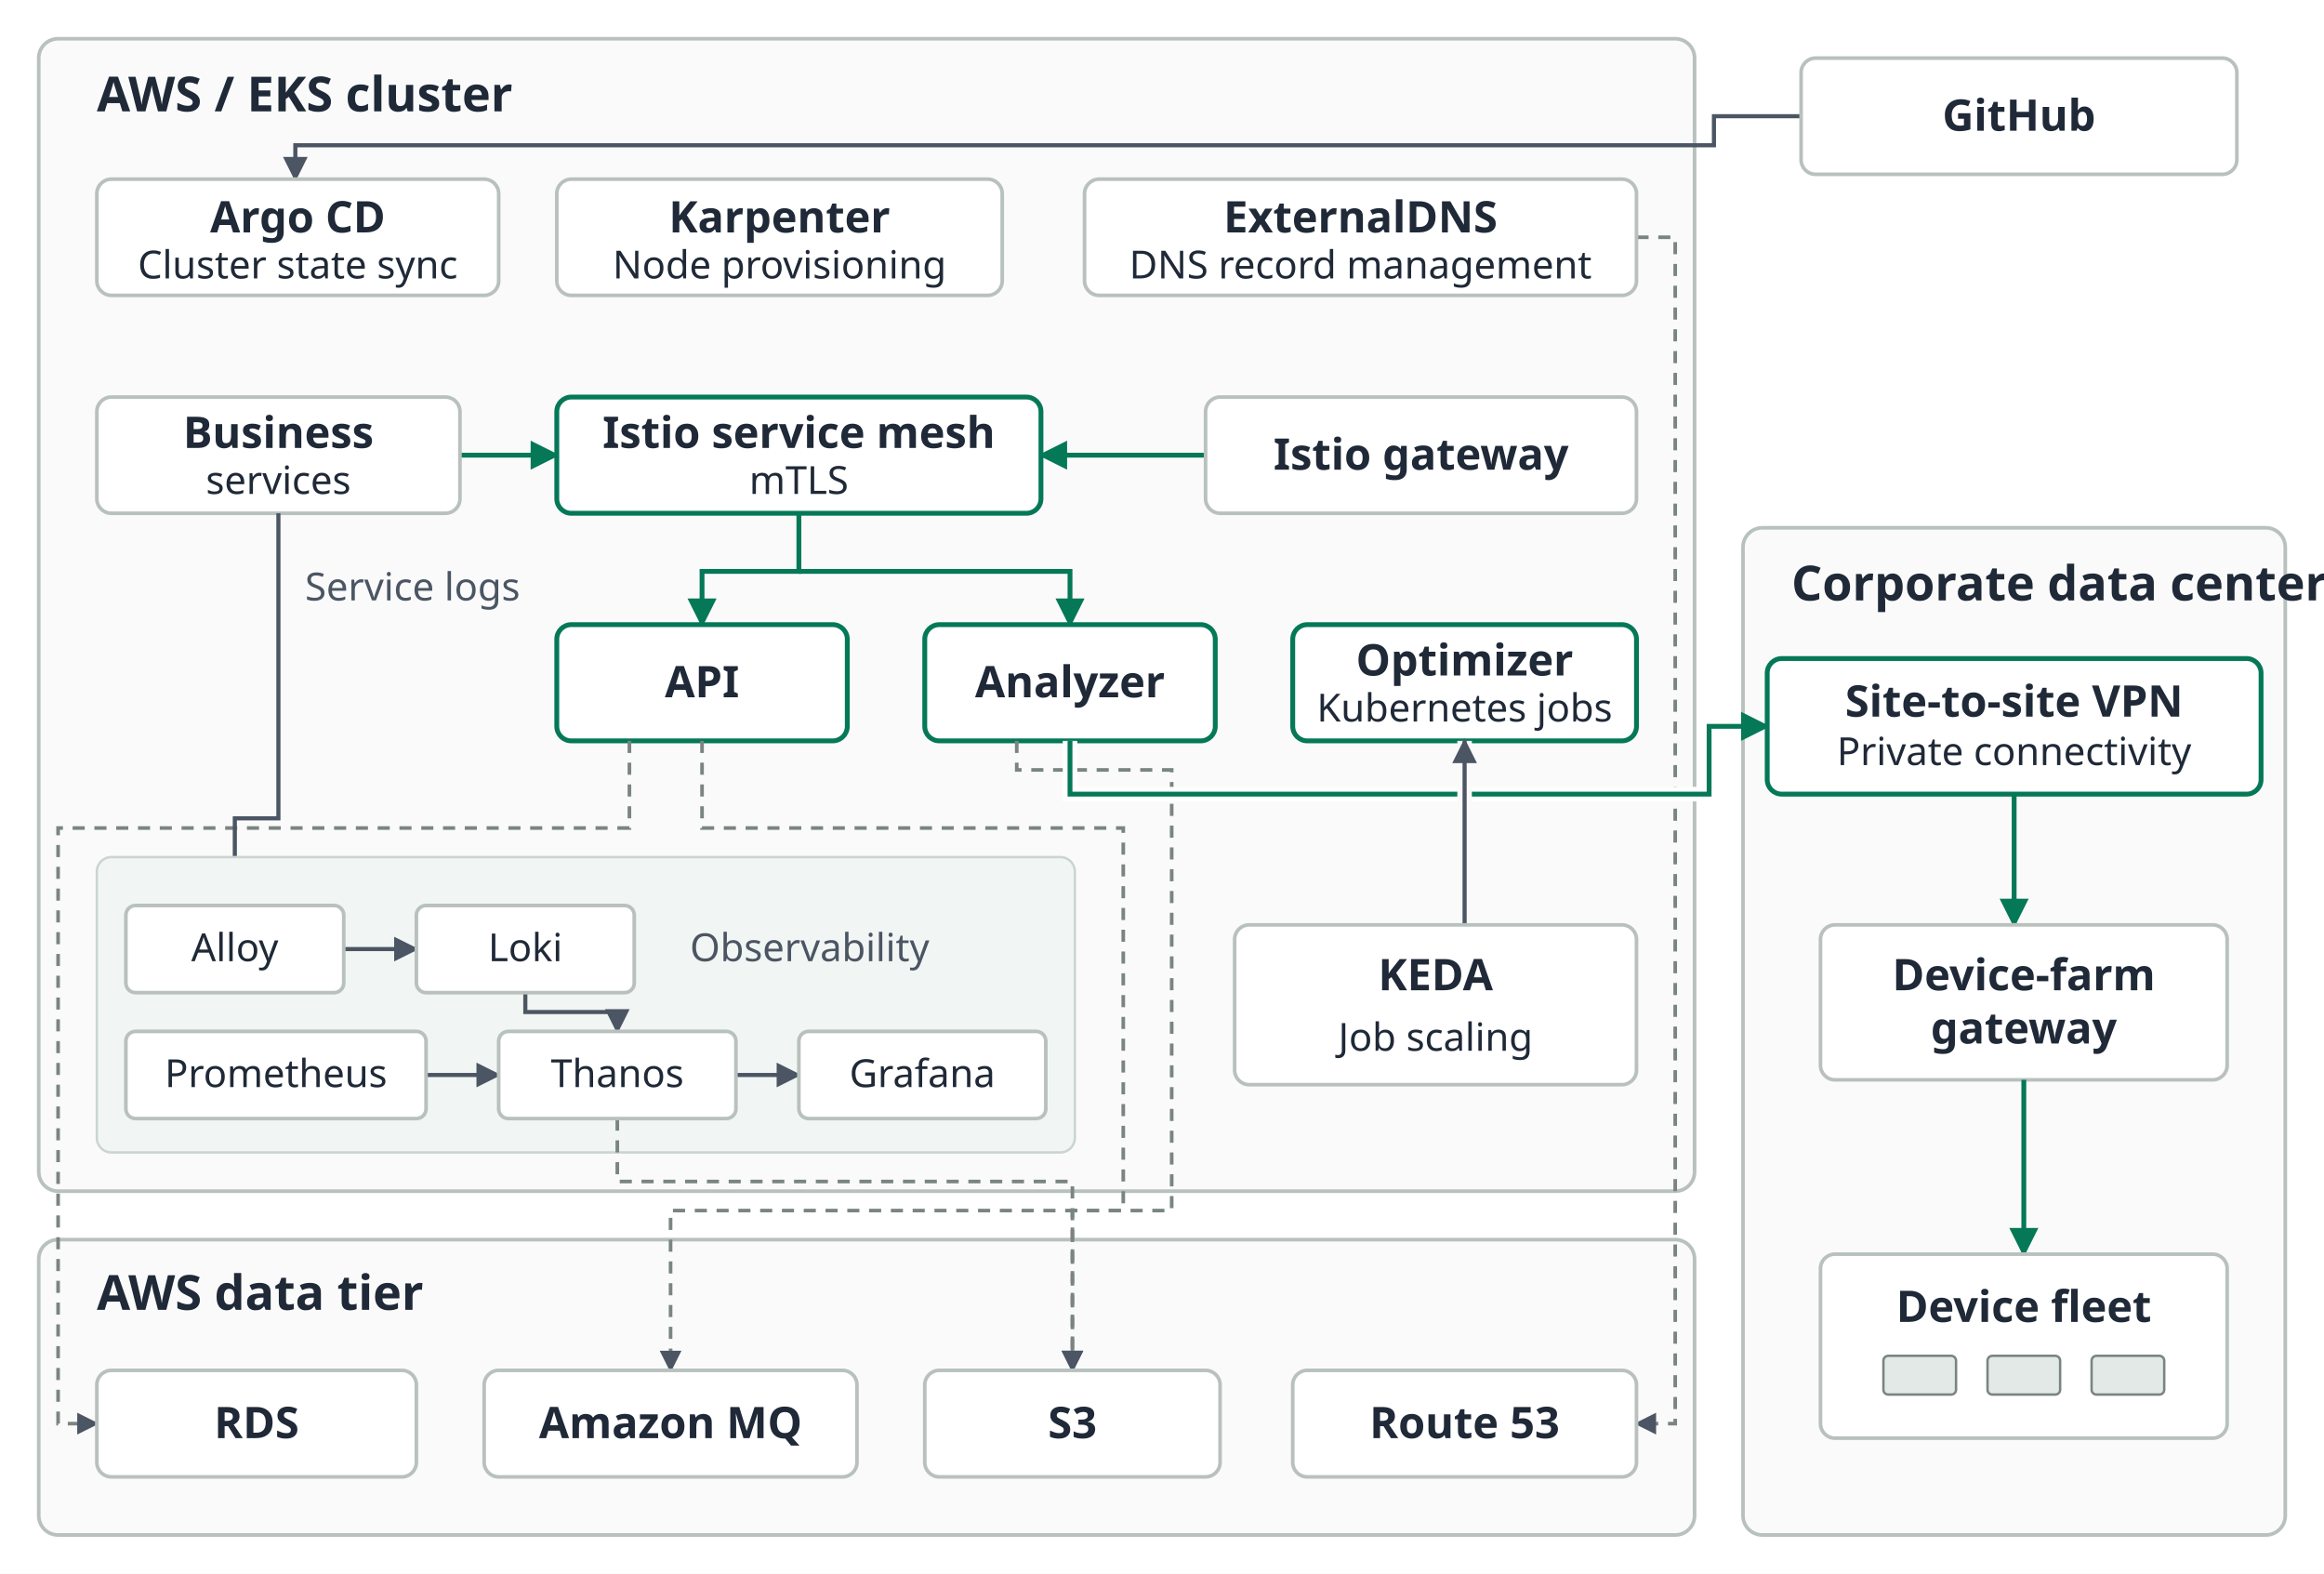
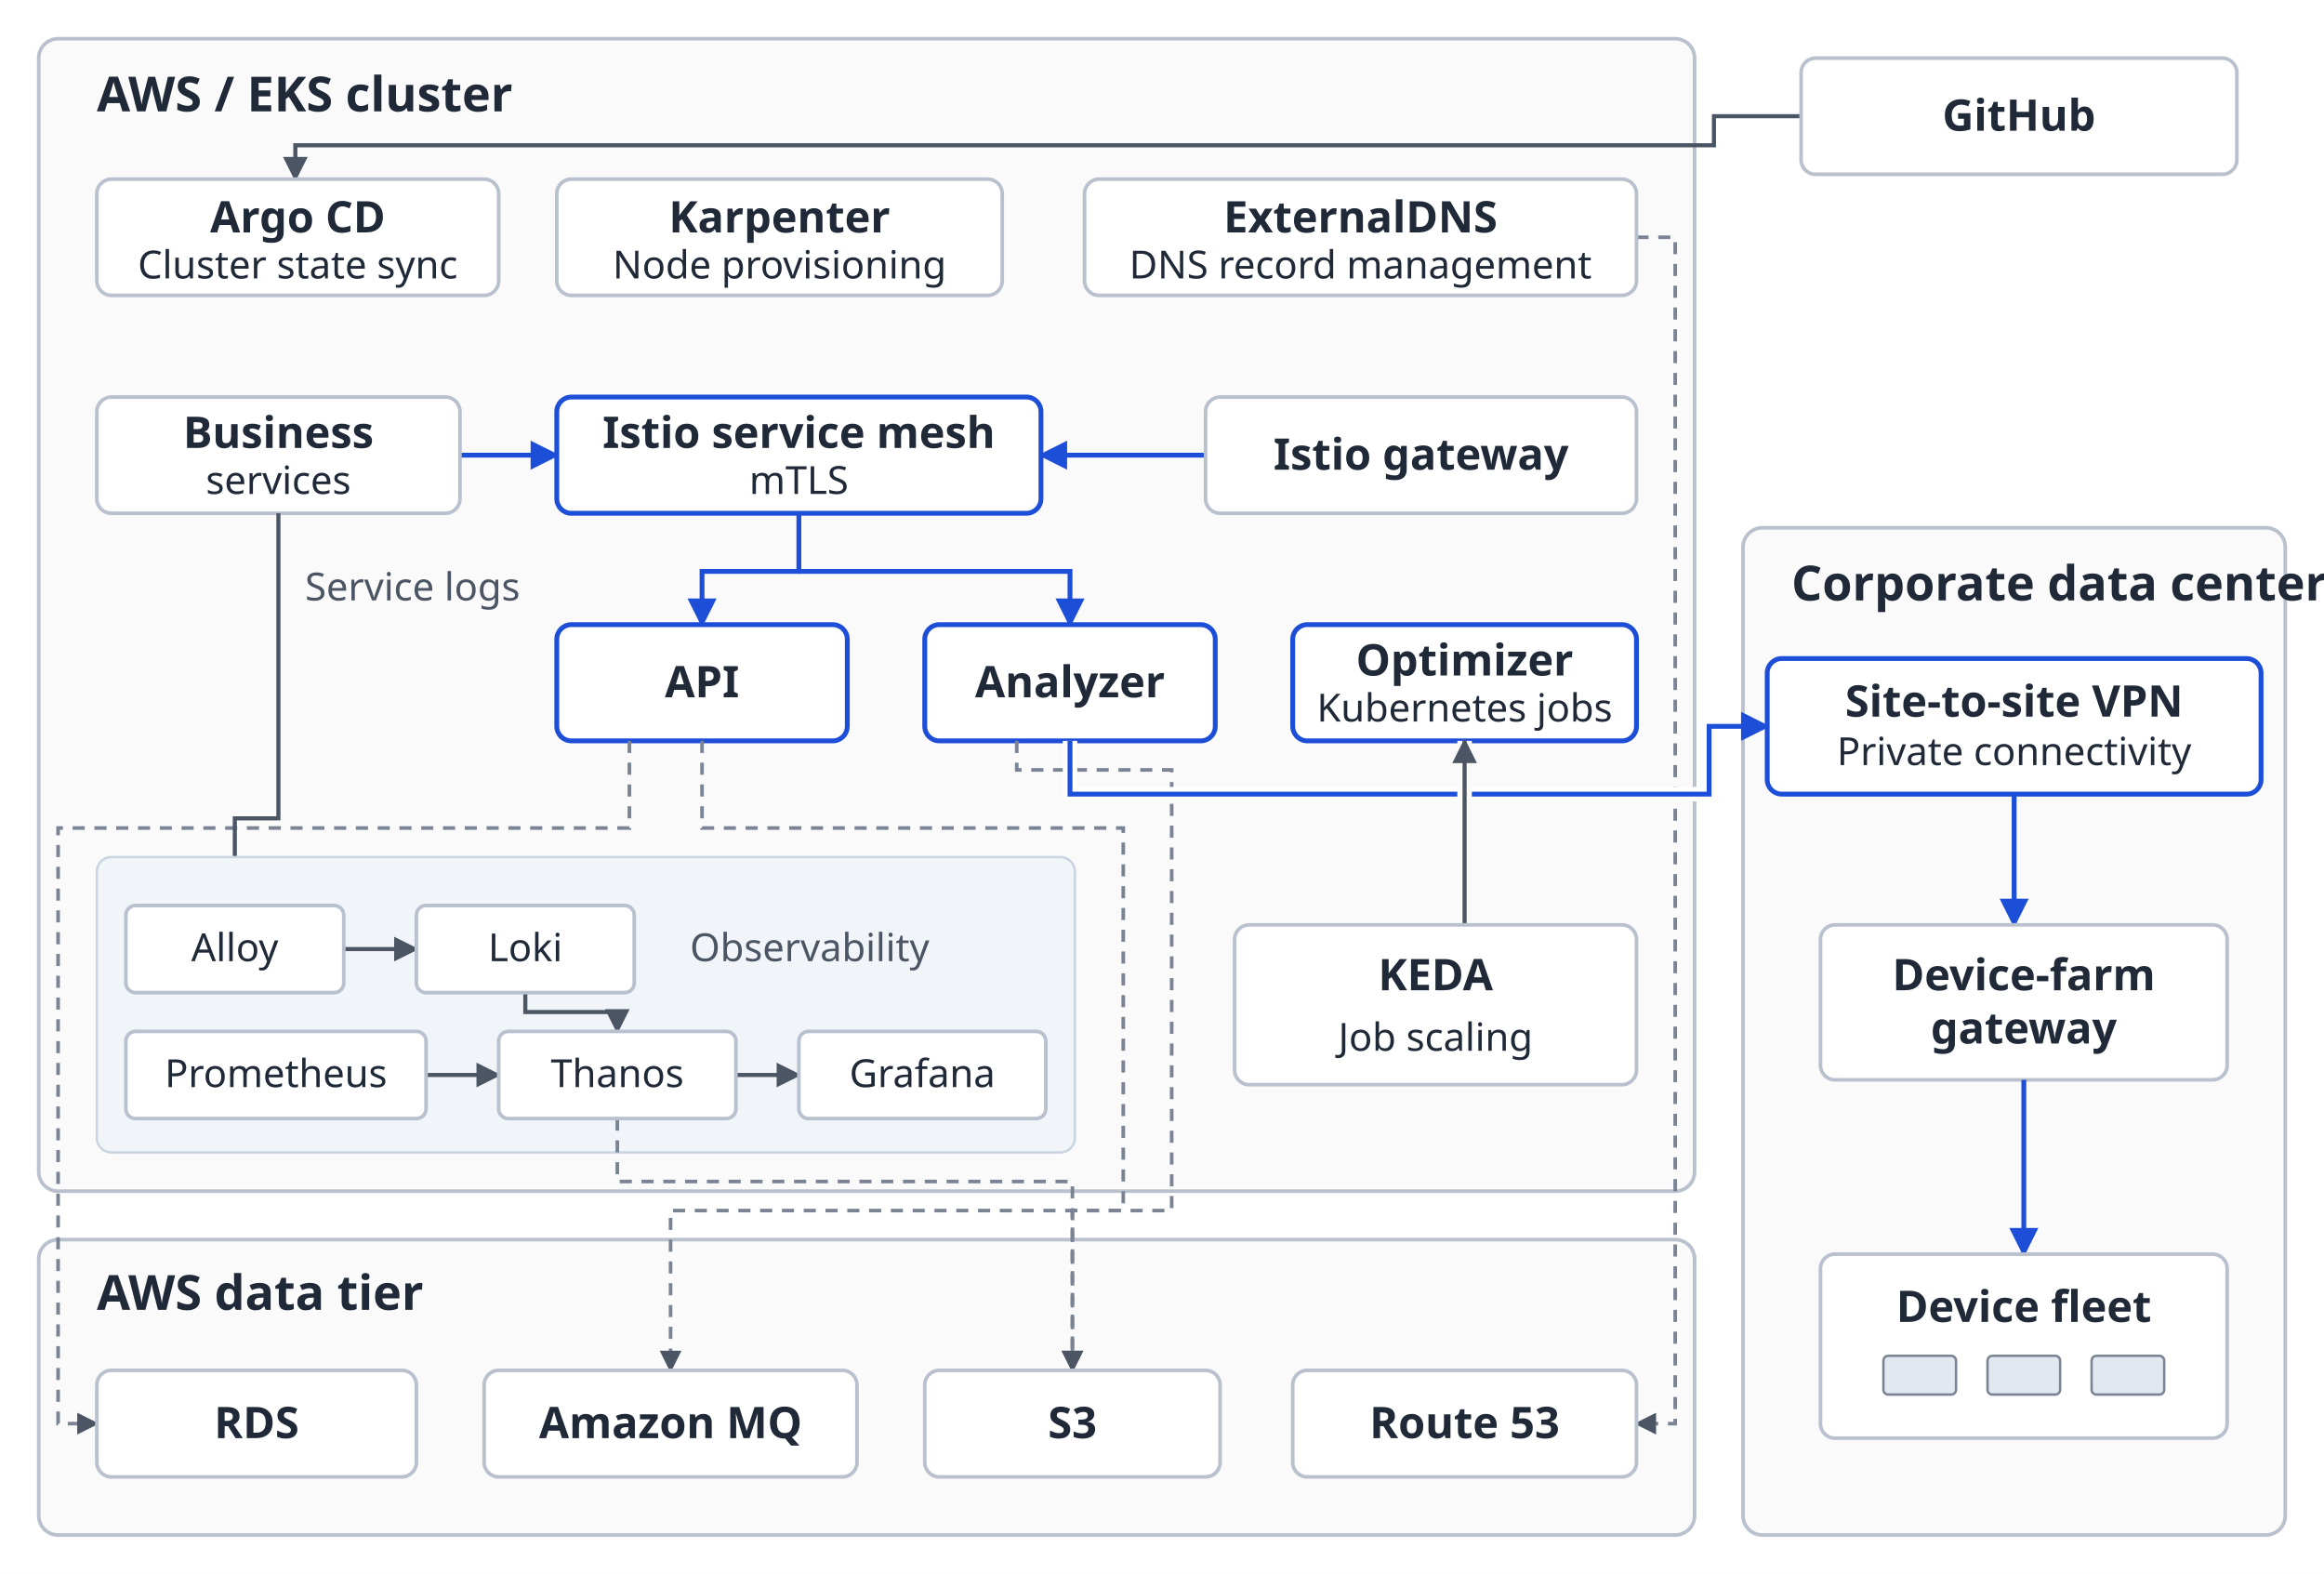
<svg xmlns="http://www.w3.org/2000/svg" width="960" height="650" viewBox="0 0 960 650" role="img" aria-labelledby="title desc">
  <defs>
    <marker id="arrow" viewBox="0 0 10 10" refX="9" refY="5" markerWidth="6" markerHeight="6" orient="auto-start-reverse">
      <path d="M0 0 10 5 0 10Z" fill="#4b5563" />
    </marker>
-     <marker id="green-arrow" viewBox="0 0 10 10" refX="9" refY="5" markerWidth="6" markerHeight="6" orient="auto-start-reverse">
-       <path d="M0 0 10 5 0 10Z" fill="#047857" />
+     <marker id="accent-arrow" viewBox="0 0 10 10" refX="9" refY="5" markerWidth="6" markerHeight="6" orient="auto-start-reverse">
+       <path d="M0 0 10 5 0 10Z" fill="#1d4ed8" />
    </marker>
    <style>
      text { font-family: Geist, 'Segoe UI', system-ui, sans-serif; fill: #1f2937; }
      .heading { font-size: 20px; font-weight: 600; }
      .label { font-size: 18px; font-weight: 600; }
      .small { font-size: 16px; }
      .note { font-size: 16px; fill: #4b5563; }
-       .group { fill: #fafafa; stroke: #b8c1bd; stroke-width: 1.5; }
-       .box { fill: #ffffff; stroke: #b8c1bd; stroke-width: 1.5; }
-       .accent { fill: #ffffff; stroke: #047857; stroke-width: 2; }
+       .group { fill: #fafafa; stroke: #b8c1cd; stroke-width: 1.5; }
+       .box { fill: #ffffff; stroke: #b8c1cd; stroke-width: 1.5; }
+       .accent { fill: #ffffff; stroke: #1d4ed8; stroke-width: 2; }
      .flow { fill: none; stroke: #4b5563; stroke-width: 1.7; marker-end: url(#arrow); }
-       .service { fill: none; stroke: #047857; stroke-width: 2; marker-end: url(#green-arrow); }
-       .data { fill: none; stroke: #7a8580; stroke-width: 1.5; stroke-dasharray: 5 4; marker-end: url(#arrow); }
+       .service { fill: none; stroke: #1d4ed8; stroke-width: 2; marker-end: url(#accent-arrow); }
+       .data { fill: none; stroke: #7a8494; stroke-width: 1.5; stroke-dasharray: 5 4; marker-end: url(#arrow); }
      .halo { paint-order: stroke; stroke: #fafafa; stroke-width: 5; stroke-linejoin: round; }
    </style>
  </defs>
  <rect width="960" height="650" fill="#ffffff" />
  <rect class="group" x="16" y="16" width="684" height="476" rx="8" />
  <text class="heading" x="40" y="46">AWS / EKS cluster</text>
  <rect class="group" x="16" y="512" width="684" height="122" rx="8" />
  <text class="heading" x="40" y="541">AWS data tier</text>
  <rect class="group" x="720" y="218" width="224" height="416" rx="8" />
  <text class="heading" x="740" y="248">Corporate data center</text>
  <path class="flow" d="M744 48H708V60H122V74" />
  <path class="data" d="M676 98H692V588H676" />
  <rect class="box" x="744" y="24" width="180" height="48" rx="6" />
  <text class="label" x="834" y="54" text-anchor="middle">GitHub</text>
  <rect class="box" x="40" y="74" width="166" height="48" rx="6" />
  <text class="label" x="123" y="96" text-anchor="middle">Argo CD</text>
  <text class="small" x="123" y="115" text-anchor="middle">Cluster state sync</text>
  <rect class="box" x="230" y="74" width="184" height="48" rx="6" />
  <text class="label" x="322" y="96" text-anchor="middle">Karpenter</text>
  <text class="small" x="322" y="115" text-anchor="middle">Node provisioning</text>
  <rect class="box" x="448" y="74" width="228" height="48" rx="6" />
  <text class="label" x="562" y="96" text-anchor="middle">ExternalDNS</text>
  <text class="small" x="562" y="115" text-anchor="middle">DNS record management</text>
  <path class="service" d="M190 188H230" />
  <path class="service" d="M498 188H430" />
  <path class="service" d="M330 212V236H290V258" />
  <path class="service" d="M330 236H442V258" />
  <rect class="box" x="40" y="164" width="150" height="48" rx="6" />
  <text class="label" x="115" y="185" text-anchor="middle">Business</text>
  <text class="small" x="115" y="204" text-anchor="middle">services</text>
  <rect class="accent" x="230" y="164" width="200" height="48" rx="6" />
  <text class="label" x="330" y="185" text-anchor="middle">Istio service mesh</text>
  <text class="small" x="330" y="204" text-anchor="middle">mTLS</text>
  <rect class="box" x="498" y="164" width="178" height="48" rx="6" />
  <text class="label" x="587" y="194" text-anchor="middle">Istio gateway</text>
  <rect class="accent" x="230" y="258" width="120" height="48" rx="6" />
  <text class="label" x="290" y="288" text-anchor="middle">API</text>
  <rect class="accent" x="382" y="258" width="120" height="48" rx="6" />
  <text class="label" x="442" y="288" text-anchor="middle">Analyzer</text>
  <rect class="accent" x="534" y="258" width="142" height="48" rx="6" />
  <text class="label" x="605" y="279" text-anchor="middle">Optimizer</text>
  <text class="small" x="605" y="298" text-anchor="middle">Kubernetes jobs</text>
  <path class="data" d="M260 306V342H24V588H40" />
  <path class="data" d="M290 306V342H464V500H277V566" />
  <path class="data" d="M420 306V318H484V500H443V566" />
  <path d="M442 306V328H706V300H730" fill="none" stroke="#ffffff" stroke-width="6" />
  <path class="service" d="M442 306V328H706V300H730" />
  <rect class="accent" x="730" y="272" width="204" height="56" rx="6" />
  <text class="label" x="832" y="296" text-anchor="middle">Site-to-site VPN</text>
  <text class="small" x="832" y="316" text-anchor="middle">Private connectivity</text>
  <path class="service" d="M832 328V382" />
  <rect class="box" x="752" y="382" width="168" height="64" rx="6" />
  <text class="label" x="836" y="409" text-anchor="middle">Device-farm</text>
  <text class="label" x="836" y="431" text-anchor="middle">gateway</text>
  <path class="service" d="M836 446V518" />
  <rect class="box" x="752" y="518" width="168" height="76" rx="6" />
  <text class="label" x="836" y="546" text-anchor="middle">Device fleet</text>
-   <rect x="778" y="560" width="30" height="16" rx="2" fill="#e3e9e6" stroke="#7a8580" />
-   <rect x="821" y="560" width="30" height="16" rx="2" fill="#e3e9e6" stroke="#7a8580" />
-   <rect x="864" y="560" width="30" height="16" rx="2" fill="#e3e9e6" stroke="#7a8580" />
+   <rect x="778" y="560" width="30" height="16" rx="2" fill="#e2e8f0" stroke="#7a8494" />
+   <rect x="821" y="560" width="30" height="16" rx="2" fill="#e2e8f0" stroke="#7a8494" />
+   <rect x="864" y="560" width="30" height="16" rx="2" fill="#e2e8f0" stroke="#7a8494" />
  <path class="flow" d="M115 212V338H97V374" />
  <text class="note" x="126" y="248">Service logs</text>
-   <rect x="40" y="354" width="404" height="122" rx="6" fill="#f1f5f3" stroke="#cbd5cf" />
+   <rect x="40" y="354" width="404" height="122" rx="6" fill="#f1f5f9" stroke="#cbd5e1" />
  <path class="flow" d="M142 392H172" />
  <path class="flow" d="M217 410V418H255V426" />
  <path class="flow" d="M176 444H206" />
  <path class="flow" d="M304 444H330" />
  <path class="data" d="M255 462V488H443V566" />
  <rect class="box" x="52" y="374" width="90" height="36" rx="4" />
  <text class="small" x="97" y="397" text-anchor="middle">Alloy</text>
  <rect class="box" x="172" y="374" width="90" height="36" rx="4" />
  <text class="small" x="217" y="397" text-anchor="middle">Loki</text>
  <rect class="box" x="52" y="426" width="124" height="36" rx="4" />
  <text class="small" x="114" y="449" text-anchor="middle">Prometheus</text>
  <rect class="box" x="206" y="426" width="98" height="36" rx="4" />
  <text class="small" x="255" y="449" text-anchor="middle">Thanos</text>
  <rect class="box" x="330" y="426" width="102" height="36" rx="4" />
  <text class="small" x="381" y="449" text-anchor="middle">Grafana</text>
  <text class="note" x="285" y="397">Observability</text>
  <path d="M605 382V306" fill="none" stroke="#fafafa" stroke-width="6" />
  <path class="flow" d="M605 382V306" />
  <rect class="box" x="510" y="382" width="166" height="66" rx="6" />
  <text class="label" x="593" y="409" text-anchor="middle">KEDA</text>
  <text class="small" x="593" y="434" text-anchor="middle">Job scaling</text>
  <rect class="box" x="40" y="566" width="132" height="44" rx="6" />
  <text class="label" x="106" y="594" text-anchor="middle">RDS</text>
  <rect class="box" x="200" y="566" width="154" height="44" rx="6" />
  <text class="label" x="277" y="594" text-anchor="middle">Amazon MQ</text>
  <rect class="box" x="382" y="566" width="122" height="44" rx="6" />
  <text class="label" x="443" y="594" text-anchor="middle">S3</text>
  <rect class="box" x="534" y="566" width="142" height="44" rx="6" />
  <text class="label" x="605" y="594" text-anchor="middle">Route 53</text>
</svg>
